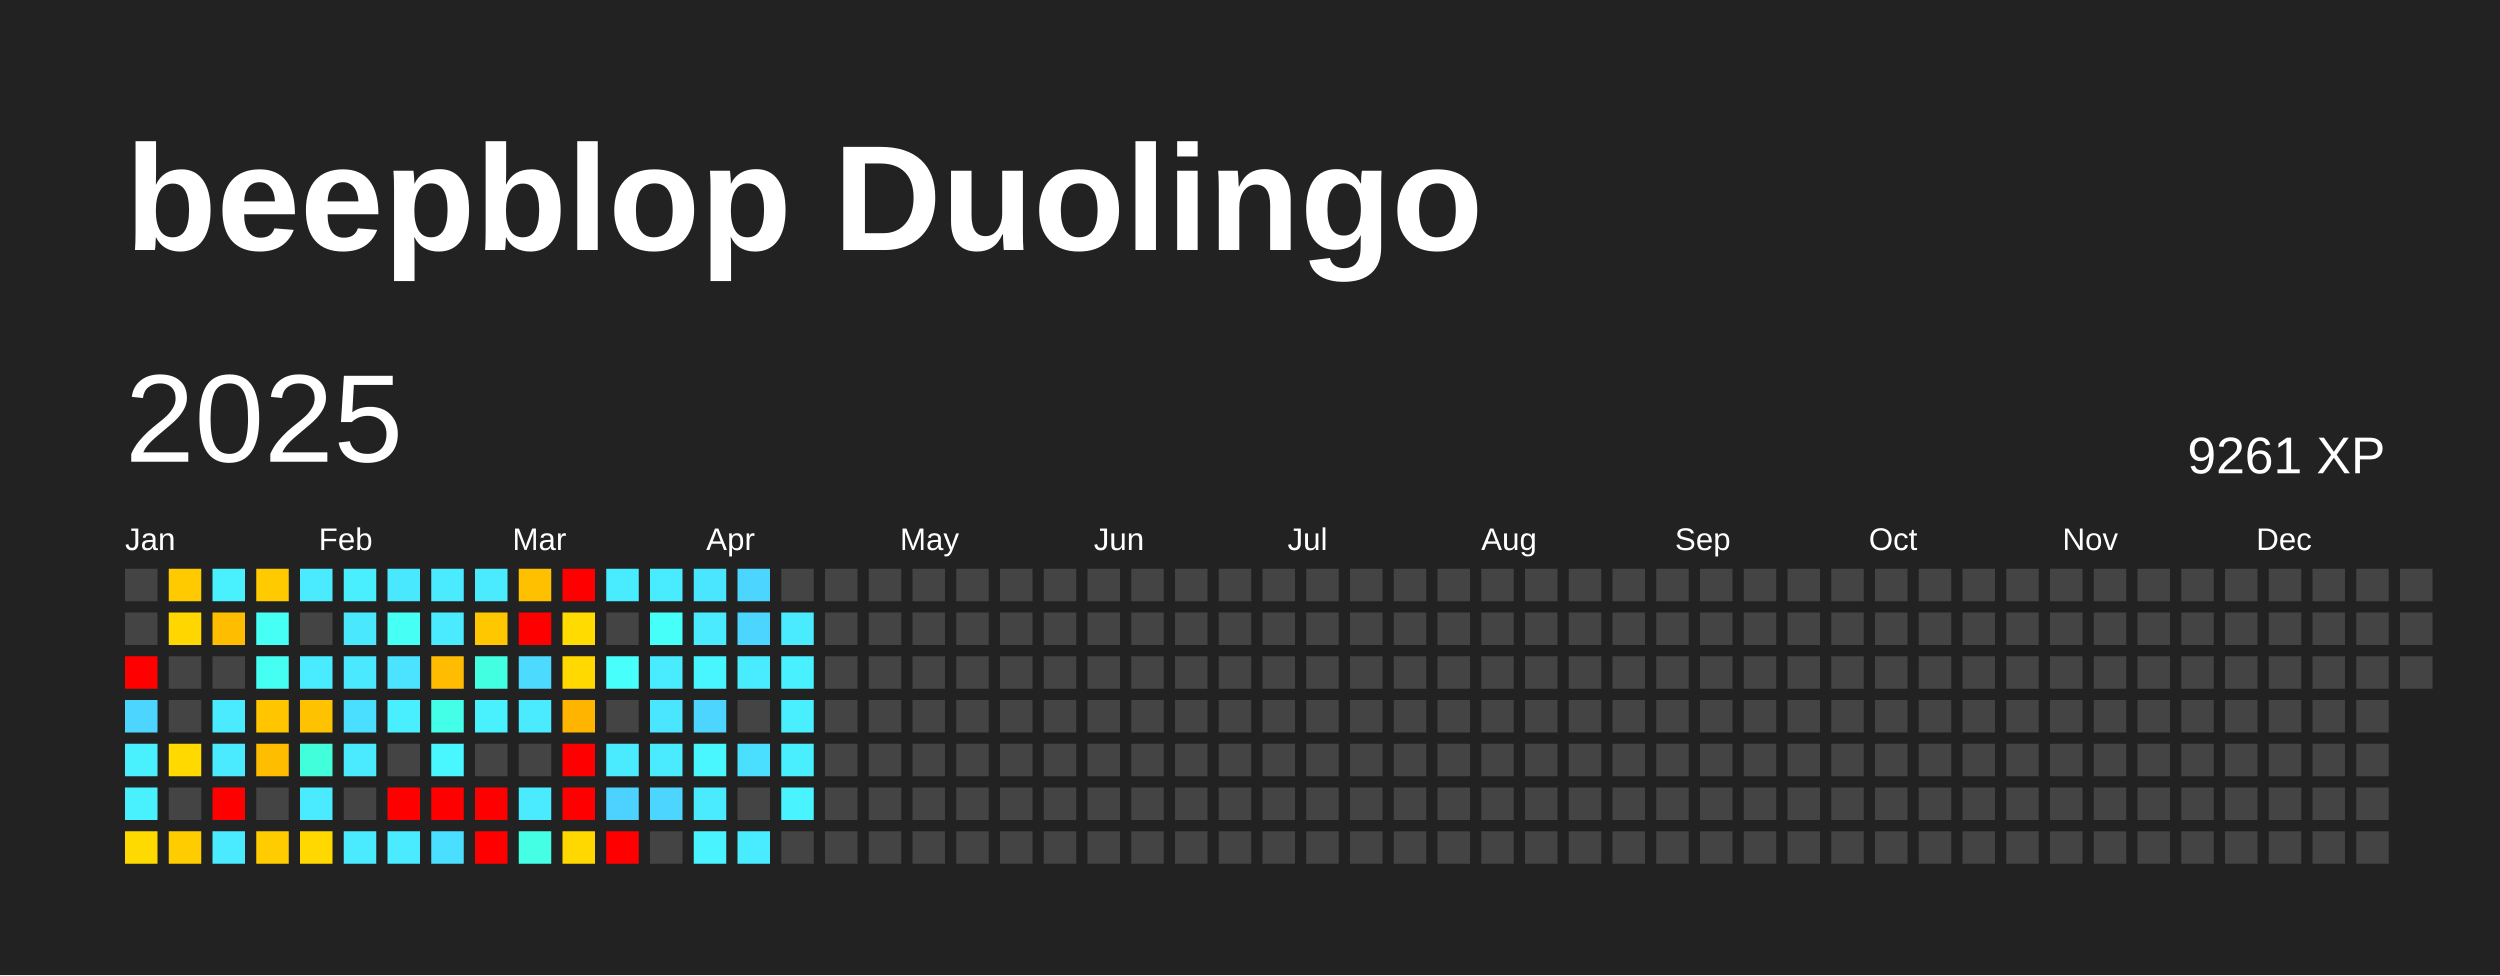
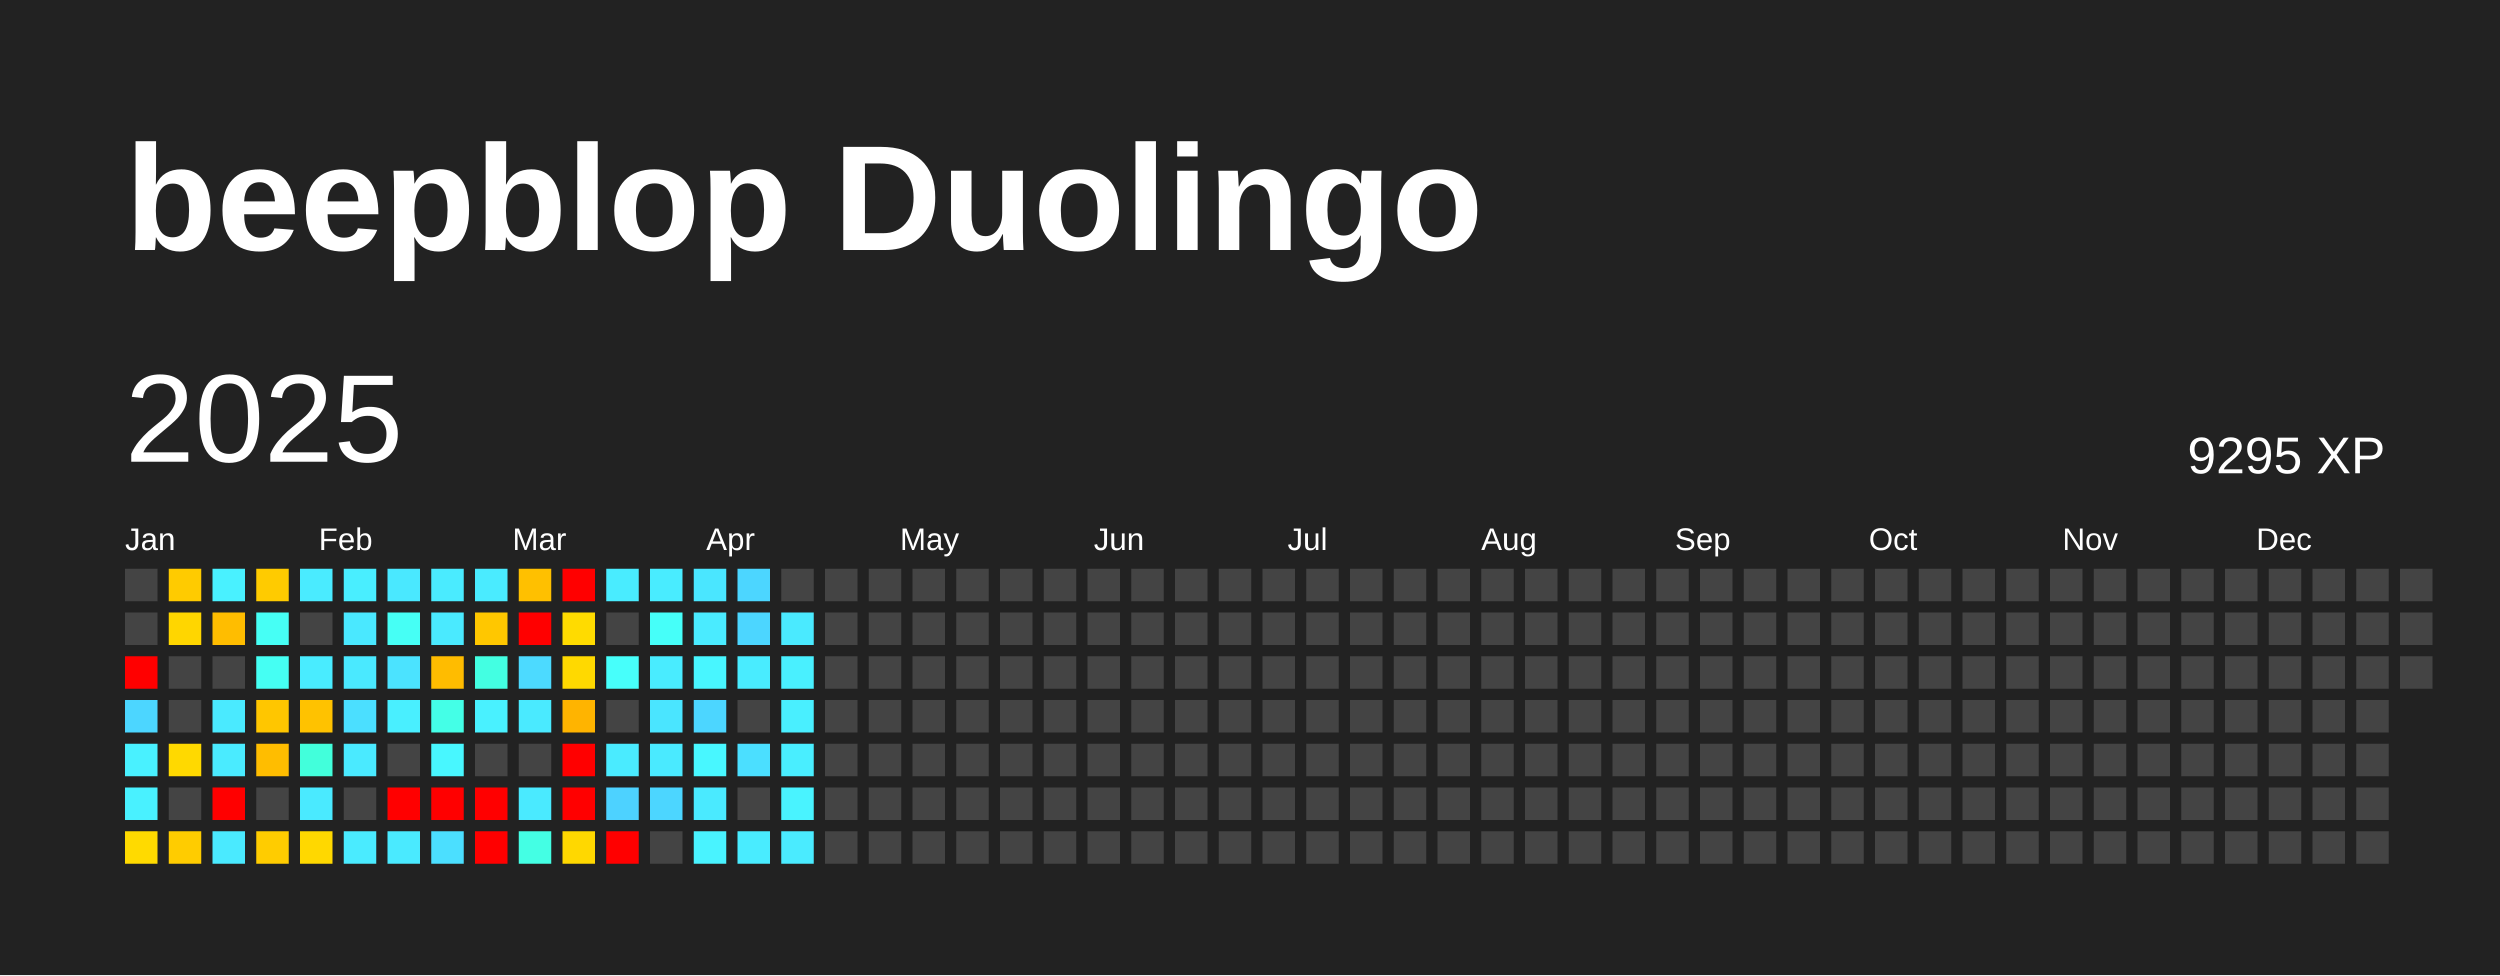
<svg xmlns="http://www.w3.org/2000/svg" baseProfile="full" height="78mm" version="1.1" viewBox="0,0,200,78" width="200mm">
  <defs />
  <rect fill="#222222" height="78" width="200" x="0" y="0" />
  <text fill="#FFFFFF" style="font-size:12px; font-family:Arial; font-weight:bold;" x="10" y="20">beepblop Duolingo</text>
  <text dominant-baseline="hanging" fill="#FFFFFF" style="font-size:10.0px; font-family:Arial;" x="10" y="30">2025</text>
-   <text dominant-baseline="hanging" fill="#FFFFFF" style="font-size:4.125px; font-family:Arial;" x="175" y="35">9261 XP</text>
+   <text dominant-baseline="hanging" fill="#FFFFFF" style="font-size:4.125px; font-family:Arial;" x="175" y="35">9295 XP</text>
  <text fill="#FFFFFF" style="font-size:2.5px; font-family:Arial" x="10.0" y="44">Jan</text>
  <text fill="#FFFFFF" style="font-size:2.5px; font-family:Arial" x="25.5" y="44">Feb</text>
  <text fill="#FFFFFF" style="font-size:2.5px; font-family:Arial" x="41.0" y="44">Mar</text>
  <text fill="#FFFFFF" style="font-size:2.5px; font-family:Arial" x="56.5" y="44">Apr</text>
  <text fill="#FFFFFF" style="font-size:2.5px; font-family:Arial" x="72.0" y="44">May</text>
  <text fill="#FFFFFF" style="font-size:2.5px; font-family:Arial" x="87.5" y="44">Jun</text>
  <text fill="#FFFFFF" style="font-size:2.5px; font-family:Arial" x="103.0" y="44">Jul</text>
  <text fill="#FFFFFF" style="font-size:2.5px; font-family:Arial" x="118.5" y="44">Aug</text>
  <text fill="#FFFFFF" style="font-size:2.5px; font-family:Arial" x="134.0" y="44">Sep</text>
  <text fill="#FFFFFF" style="font-size:2.5px; font-family:Arial" x="149.5" y="44">Oct</text>
  <text fill="#FFFFFF" style="font-size:2.5px; font-family:Arial" x="165.0" y="44">Nov</text>
  <text fill="#FFFFFF" style="font-size:2.5px; font-family:Arial" x="180.5" y="44">Dec</text>
  <rect fill="#444444" height="2.6" width="2.6" x="10.0" y="45.5" />
  <rect fill="#444444" height="2.6" width="2.6" x="10.0" y="49.0" />
  <rect fill="red" height="2.6" width="2.6" x="10.0" y="52.5" />
  <rect fill="#4cd6ff" height="2.6" width="2.6" x="10.0" y="56.0" />
  <rect fill="#49f1ff" height="2.6" width="2.6" x="10.0" y="59.5" />
  <rect fill="#49f1ff" height="2.6" width="2.6" x="10.0" y="63.0" />
  <rect fill="#ffda00" height="2.6" width="2.6" x="10.0" y="66.5" />
  <rect fill="#ffcb00" height="2.6" width="2.6" x="13.5" y="45.5" />
  <rect fill="#ffd600" height="2.6" width="2.6" x="13.5" y="49.0" />
  <rect fill="#444444" height="2.6" width="2.6" x="13.5" y="52.5" />
  <rect fill="#444444" height="2.6" width="2.6" x="13.5" y="56.0" />
  <rect fill="#ffd900" height="2.6" width="2.6" x="13.5" y="59.5" />
  <rect fill="#444444" height="2.6" width="2.6" x="13.5" y="63.0" />
  <rect fill="#ffcc00" height="2.6" width="2.6" x="13.5" y="66.5" />
  <rect fill="#49f1ff" height="2.6" width="2.6" x="17.0" y="45.5" />
  <rect fill="#ffbd00" height="2.6" width="2.6" x="17.0" y="49.0" />
  <rect fill="#444444" height="2.6" width="2.6" x="17.0" y="52.5" />
  <rect fill="#4aeaff" height="2.6" width="2.6" x="17.0" y="56.0" />
  <rect fill="#4aebff" height="2.6" width="2.6" x="17.0" y="59.5" />
  <rect fill="red" height="2.6" width="2.6" x="17.0" y="63.0" />
  <rect fill="#4aeaff" height="2.6" width="2.6" x="17.0" y="66.5" />
  <rect fill="#ffcb00" height="2.6" width="2.6" x="20.5" y="45.5" />
  <rect fill="#46fff5" height="2.6" width="2.6" x="20.5" y="49.0" />
  <rect fill="#45fff3" height="2.6" width="2.6" x="20.5" y="52.5" />
  <rect fill="#ffc600" height="2.6" width="2.6" x="20.5" y="56.0" />
  <rect fill="#ffbd00" height="2.6" width="2.6" x="20.5" y="59.5" />
  <rect fill="#444444" height="2.6" width="2.6" x="20.5" y="63.0" />
  <rect fill="#ffcc00" height="2.6" width="2.6" x="20.5" y="66.5" />
  <rect fill="#4aebff" height="2.6" width="2.6" x="24.0" y="45.5" />
  <rect fill="#444444" height="2.6" width="2.6" x="24.0" y="49.0" />
  <rect fill="#49ecff" height="2.6" width="2.6" x="24.0" y="52.5" />
  <rect fill="#ffc200" height="2.6" width="2.6" x="24.0" y="56.0" />
  <rect fill="#42ffdb" height="2.6" width="2.6" x="24.0" y="59.5" />
  <rect fill="#4aeaff" height="2.6" width="2.6" x="24.0" y="63.0" />
  <rect fill="#ffd800" height="2.6" width="2.6" x="24.0" y="66.5" />
  <rect fill="#49eeff" height="2.6" width="2.6" x="27.5" y="45.5" />
  <rect fill="#4ae8ff" height="2.6" width="2.6" x="27.5" y="49.0" />
  <rect fill="#4ae9ff" height="2.6" width="2.6" x="27.5" y="52.5" />
  <rect fill="#4bdfff" height="2.6" width="2.6" x="27.5" y="56.0" />
  <rect fill="#4aeaff" height="2.6" width="2.6" x="27.5" y="59.5" />
  <rect fill="#444444" height="2.6" width="2.6" x="27.5" y="63.0" />
  <rect fill="#4aebff" height="2.6" width="2.6" x="27.5" y="66.5" />
  <rect fill="#4ae8ff" height="2.6" width="2.6" x="31.0" y="45.5" />
  <rect fill="#46fff5" height="2.6" width="2.6" x="31.0" y="49.0" />
  <rect fill="#4be3ff" height="2.6" width="2.6" x="31.0" y="52.5" />
  <rect fill="#49efff" height="2.6" width="2.6" x="31.0" y="56.0" />
  <rect fill="#444444" height="2.6" width="2.6" x="31.0" y="59.5" />
  <rect fill="red" height="2.6" width="2.6" x="31.0" y="63.0" />
  <rect fill="#4aeaff" height="2.6" width="2.6" x="31.0" y="66.5" />
  <rect fill="#4aebff" height="2.6" width="2.6" x="34.5" y="45.5" />
  <rect fill="#4aeaff" height="2.6" width="2.6" x="34.5" y="49.0" />
  <rect fill="#ffbc00" height="2.6" width="2.6" x="34.5" y="52.5" />
  <rect fill="#44ffe7" height="2.6" width="2.6" x="34.5" y="56.0" />
  <rect fill="#48f7ff" height="2.6" width="2.6" x="34.5" y="59.5" />
  <rect fill="red" height="2.6" width="2.6" x="34.5" y="63.0" />
  <rect fill="#4bdfff" height="2.6" width="2.6" x="34.5" y="66.5" />
  <rect fill="#4aebff" height="2.6" width="2.6" x="38.0" y="45.5" />
  <rect fill="#ffc700" height="2.6" width="2.6" x="38.0" y="49.0" />
  <rect fill="#43ffe2" height="2.6" width="2.6" x="38.0" y="52.5" />
  <rect fill="#49f1ff" height="2.6" width="2.6" x="38.0" y="56.0" />
  <rect fill="#444444" height="2.6" width="2.6" x="38.0" y="59.5" />
  <rect fill="red" height="2.6" width="2.6" x="38.0" y="63.0" />
  <rect fill="red" height="2.6" width="2.6" x="38.0" y="66.5" />
  <rect fill="#ffc000" height="2.6" width="2.6" x="41.5" y="45.5" />
  <rect fill="red" height="2.6" width="2.6" x="41.5" y="49.0" />
  <rect fill="#4cdaff" height="2.6" width="2.6" x="41.5" y="52.5" />
  <rect fill="#4aeaff" height="2.6" width="2.6" x="41.5" y="56.0" />
  <rect fill="#444444" height="2.6" width="2.6" x="41.5" y="59.5" />
  <rect fill="#4aeaff" height="2.6" width="2.6" x="41.5" y="63.0" />
  <rect fill="#44ffe4" height="2.6" width="2.6" x="41.5" y="66.5" />
  <rect fill="red" height="2.6" width="2.6" x="45.0" y="45.5" />
  <rect fill="#ffdb00" height="2.6" width="2.6" x="45.0" y="49.0" />
  <rect fill="#ffd900" height="2.6" width="2.6" x="45.0" y="52.5" />
  <rect fill="#ffb400" height="2.6" width="2.6" x="45.0" y="56.0" />
  <rect fill="red" height="2.6" width="2.6" x="45.0" y="59.5" />
  <rect fill="red" height="2.6" width="2.6" x="45.0" y="63.0" />
  <rect fill="#ffd800" height="2.6" width="2.6" x="45.0" y="66.5" />
  <rect fill="#49ecff" height="2.6" width="2.6" x="48.5" y="45.5" />
  <rect fill="#444444" height="2.6" width="2.6" x="48.5" y="49.0" />
  <rect fill="#47fffb" height="2.6" width="2.6" x="48.5" y="52.5" />
  <rect fill="#444444" height="2.6" width="2.6" x="48.5" y="56.0" />
  <rect fill="#4aebff" height="2.6" width="2.6" x="48.5" y="59.5" />
  <rect fill="#4dd2ff" height="2.6" width="2.6" x="48.5" y="63.0" />
  <rect fill="red" height="2.6" width="2.6" x="48.5" y="66.5" />
  <rect fill="#49ecff" height="2.6" width="2.6" x="52.0" y="45.5" />
  <rect fill="#46fff9" height="2.6" width="2.6" x="52.0" y="49.0" />
  <rect fill="#49ecff" height="2.6" width="2.6" x="52.0" y="52.5" />
  <rect fill="#4ae5ff" height="2.6" width="2.6" x="52.0" y="56.0" />
  <rect fill="#4aeaff" height="2.6" width="2.6" x="52.0" y="59.5" />
  <rect fill="#4cd6ff" height="2.6" width="2.6" x="52.0" y="63.0" />
  <rect fill="#444444" height="2.6" width="2.6" x="52.0" y="66.5" />
  <rect fill="#4ae6ff" height="2.6" width="2.6" x="55.5" y="45.5" />
  <rect fill="#4aebff" height="2.6" width="2.6" x="55.5" y="49.0" />
  <rect fill="#48f6ff" height="2.6" width="2.6" x="55.5" y="52.5" />
  <rect fill="#4cd6ff" height="2.6" width="2.6" x="55.5" y="56.0" />
  <rect fill="#48f7ff" height="2.6" width="2.6" x="55.5" y="59.5" />
  <rect fill="#4aeaff" height="2.6" width="2.6" x="55.5" y="63.0" />
  <rect fill="#49f3ff" height="2.6" width="2.6" x="55.5" y="66.5" />
  <rect fill="#4cd6ff" height="2.6" width="2.6" x="59.0" y="45.5" />
  <rect fill="#4cd6ff" height="2.6" width="2.6" x="59.0" y="49.0" />
  <rect fill="#49ecff" height="2.6" width="2.6" x="59.0" y="52.5" />
  <rect fill="#444444" height="2.6" width="2.6" x="59.0" y="56.0" />
  <rect fill="#4bdfff" height="2.6" width="2.6" x="59.0" y="59.5" />
  <rect fill="#444444" height="2.6" width="2.6" x="59.0" y="63.0" />
  <rect fill="#49ecff" height="2.6" width="2.6" x="59.0" y="66.5" />
  <rect fill="#444444" height="2.6" width="2.6" x="62.5" y="45.5" />
  <rect fill="#4aeaff" height="2.6" width="2.6" x="62.5" y="49.0" />
  <rect fill="#49f0ff" height="2.6" width="2.6" x="62.5" y="52.5" />
  <rect fill="#49efff" height="2.6" width="2.6" x="62.5" y="56.0" />
  <rect fill="#49eeff" height="2.6" width="2.6" x="62.5" y="59.5" />
  <rect fill="#49f3ff" height="2.6" width="2.6" x="62.5" y="63.0" />
-   <rect fill="#444444" height="2.6" width="2.6" x="62.5" y="66.5" />
+   <rect fill="#4aebff" height="2.6" width="2.6" x="62.5" y="66.5" />
  <rect fill="#444444" height="2.6" width="2.6" x="66.0" y="45.5" />
  <rect fill="#444444" height="2.6" width="2.6" x="66.0" y="49.0" />
  <rect fill="#444444" height="2.6" width="2.6" x="66.0" y="52.5" />
  <rect fill="#444444" height="2.6" width="2.6" x="66.0" y="56.0" />
  <rect fill="#444444" height="2.6" width="2.6" x="66.0" y="59.5" />
  <rect fill="#444444" height="2.6" width="2.6" x="66.0" y="63.0" />
  <rect fill="#444444" height="2.6" width="2.6" x="66.0" y="66.5" />
  <rect fill="#444444" height="2.6" width="2.6" x="69.5" y="45.5" />
  <rect fill="#444444" height="2.6" width="2.6" x="69.5" y="49.0" />
  <rect fill="#444444" height="2.6" width="2.6" x="69.5" y="52.5" />
  <rect fill="#444444" height="2.6" width="2.6" x="69.5" y="56.0" />
  <rect fill="#444444" height="2.6" width="2.6" x="69.5" y="59.5" />
  <rect fill="#444444" height="2.6" width="2.6" x="69.5" y="63.0" />
  <rect fill="#444444" height="2.6" width="2.6" x="69.5" y="66.5" />
  <rect fill="#444444" height="2.6" width="2.6" x="73.0" y="45.5" />
  <rect fill="#444444" height="2.6" width="2.6" x="73.0" y="49.0" />
  <rect fill="#444444" height="2.6" width="2.6" x="73.0" y="52.5" />
  <rect fill="#444444" height="2.6" width="2.6" x="73.0" y="56.0" />
  <rect fill="#444444" height="2.6" width="2.6" x="73.0" y="59.5" />
  <rect fill="#444444" height="2.6" width="2.6" x="73.0" y="63.0" />
  <rect fill="#444444" height="2.6" width="2.6" x="73.0" y="66.5" />
  <rect fill="#444444" height="2.6" width="2.6" x="76.5" y="45.5" />
  <rect fill="#444444" height="2.6" width="2.6" x="76.5" y="49.0" />
  <rect fill="#444444" height="2.6" width="2.6" x="76.5" y="52.5" />
  <rect fill="#444444" height="2.6" width="2.6" x="76.5" y="56.0" />
  <rect fill="#444444" height="2.6" width="2.6" x="76.5" y="59.5" />
  <rect fill="#444444" height="2.6" width="2.6" x="76.5" y="63.0" />
  <rect fill="#444444" height="2.6" width="2.6" x="76.5" y="66.5" />
  <rect fill="#444444" height="2.6" width="2.6" x="80.0" y="45.5" />
  <rect fill="#444444" height="2.6" width="2.6" x="80.0" y="49.0" />
  <rect fill="#444444" height="2.6" width="2.6" x="80.0" y="52.5" />
  <rect fill="#444444" height="2.6" width="2.6" x="80.0" y="56.0" />
  <rect fill="#444444" height="2.6" width="2.6" x="80.0" y="59.5" />
  <rect fill="#444444" height="2.6" width="2.6" x="80.0" y="63.0" />
  <rect fill="#444444" height="2.6" width="2.6" x="80.0" y="66.5" />
  <rect fill="#444444" height="2.6" width="2.6" x="83.5" y="45.5" />
  <rect fill="#444444" height="2.6" width="2.6" x="83.5" y="49.0" />
  <rect fill="#444444" height="2.6" width="2.6" x="83.5" y="52.5" />
  <rect fill="#444444" height="2.6" width="2.6" x="83.5" y="56.0" />
  <rect fill="#444444" height="2.6" width="2.6" x="83.5" y="59.5" />
  <rect fill="#444444" height="2.6" width="2.6" x="83.5" y="63.0" />
  <rect fill="#444444" height="2.6" width="2.6" x="83.5" y="66.5" />
  <rect fill="#444444" height="2.6" width="2.6" x="87.0" y="45.5" />
  <rect fill="#444444" height="2.6" width="2.6" x="87.0" y="49.0" />
  <rect fill="#444444" height="2.6" width="2.6" x="87.0" y="52.5" />
  <rect fill="#444444" height="2.6" width="2.6" x="87.0" y="56.0" />
  <rect fill="#444444" height="2.6" width="2.6" x="87.0" y="59.5" />
  <rect fill="#444444" height="2.6" width="2.6" x="87.0" y="63.0" />
  <rect fill="#444444" height="2.6" width="2.6" x="87.0" y="66.5" />
  <rect fill="#444444" height="2.6" width="2.6" x="90.5" y="45.5" />
  <rect fill="#444444" height="2.6" width="2.6" x="90.5" y="49.0" />
  <rect fill="#444444" height="2.6" width="2.6" x="90.5" y="52.5" />
  <rect fill="#444444" height="2.6" width="2.6" x="90.5" y="56.0" />
  <rect fill="#444444" height="2.6" width="2.6" x="90.5" y="59.5" />
  <rect fill="#444444" height="2.6" width="2.6" x="90.5" y="63.0" />
  <rect fill="#444444" height="2.6" width="2.6" x="90.5" y="66.5" />
  <rect fill="#444444" height="2.6" width="2.6" x="94.0" y="45.5" />
  <rect fill="#444444" height="2.6" width="2.6" x="94.0" y="49.0" />
  <rect fill="#444444" height="2.6" width="2.6" x="94.0" y="52.5" />
  <rect fill="#444444" height="2.6" width="2.6" x="94.0" y="56.0" />
  <rect fill="#444444" height="2.6" width="2.6" x="94.0" y="59.5" />
  <rect fill="#444444" height="2.6" width="2.6" x="94.0" y="63.0" />
  <rect fill="#444444" height="2.6" width="2.6" x="94.0" y="66.5" />
  <rect fill="#444444" height="2.6" width="2.6" x="97.5" y="45.5" />
  <rect fill="#444444" height="2.6" width="2.6" x="97.5" y="49.0" />
  <rect fill="#444444" height="2.6" width="2.6" x="97.5" y="52.5" />
  <rect fill="#444444" height="2.6" width="2.6" x="97.5" y="56.0" />
  <rect fill="#444444" height="2.6" width="2.6" x="97.5" y="59.5" />
  <rect fill="#444444" height="2.6" width="2.6" x="97.5" y="63.0" />
  <rect fill="#444444" height="2.6" width="2.6" x="97.5" y="66.5" />
  <rect fill="#444444" height="2.6" width="2.6" x="101.0" y="45.5" />
  <rect fill="#444444" height="2.6" width="2.6" x="101.0" y="49.0" />
  <rect fill="#444444" height="2.6" width="2.6" x="101.0" y="52.5" />
  <rect fill="#444444" height="2.6" width="2.6" x="101.0" y="56.0" />
  <rect fill="#444444" height="2.6" width="2.6" x="101.0" y="59.5" />
  <rect fill="#444444" height="2.6" width="2.6" x="101.0" y="63.0" />
  <rect fill="#444444" height="2.6" width="2.6" x="101.0" y="66.5" />
  <rect fill="#444444" height="2.6" width="2.6" x="104.5" y="45.5" />
  <rect fill="#444444" height="2.6" width="2.6" x="104.5" y="49.0" />
  <rect fill="#444444" height="2.6" width="2.6" x="104.5" y="52.5" />
  <rect fill="#444444" height="2.6" width="2.6" x="104.5" y="56.0" />
  <rect fill="#444444" height="2.6" width="2.6" x="104.5" y="59.5" />
  <rect fill="#444444" height="2.6" width="2.6" x="104.5" y="63.0" />
  <rect fill="#444444" height="2.6" width="2.6" x="104.5" y="66.5" />
  <rect fill="#444444" height="2.6" width="2.6" x="108.0" y="45.5" />
  <rect fill="#444444" height="2.6" width="2.6" x="108.0" y="49.0" />
  <rect fill="#444444" height="2.6" width="2.6" x="108.0" y="52.5" />
  <rect fill="#444444" height="2.6" width="2.6" x="108.0" y="56.0" />
  <rect fill="#444444" height="2.6" width="2.6" x="108.0" y="59.5" />
  <rect fill="#444444" height="2.6" width="2.6" x="108.0" y="63.0" />
  <rect fill="#444444" height="2.6" width="2.6" x="108.0" y="66.5" />
  <rect fill="#444444" height="2.6" width="2.6" x="111.5" y="45.5" />
  <rect fill="#444444" height="2.6" width="2.6" x="111.5" y="49.0" />
  <rect fill="#444444" height="2.6" width="2.6" x="111.5" y="52.5" />
  <rect fill="#444444" height="2.6" width="2.6" x="111.5" y="56.0" />
  <rect fill="#444444" height="2.6" width="2.6" x="111.5" y="59.5" />
  <rect fill="#444444" height="2.6" width="2.6" x="111.5" y="63.0" />
  <rect fill="#444444" height="2.6" width="2.6" x="111.5" y="66.5" />
  <rect fill="#444444" height="2.6" width="2.6" x="115.0" y="45.5" />
  <rect fill="#444444" height="2.6" width="2.6" x="115.0" y="49.0" />
  <rect fill="#444444" height="2.6" width="2.6" x="115.0" y="52.5" />
  <rect fill="#444444" height="2.6" width="2.6" x="115.0" y="56.0" />
  <rect fill="#444444" height="2.6" width="2.6" x="115.0" y="59.5" />
  <rect fill="#444444" height="2.6" width="2.6" x="115.0" y="63.0" />
  <rect fill="#444444" height="2.6" width="2.6" x="115.0" y="66.5" />
  <rect fill="#444444" height="2.6" width="2.6" x="118.5" y="45.5" />
  <rect fill="#444444" height="2.6" width="2.6" x="118.5" y="49.0" />
  <rect fill="#444444" height="2.6" width="2.6" x="118.5" y="52.5" />
  <rect fill="#444444" height="2.6" width="2.6" x="118.5" y="56.0" />
  <rect fill="#444444" height="2.6" width="2.6" x="118.5" y="59.5" />
  <rect fill="#444444" height="2.6" width="2.6" x="118.5" y="63.0" />
  <rect fill="#444444" height="2.6" width="2.6" x="118.5" y="66.5" />
  <rect fill="#444444" height="2.6" width="2.6" x="122.0" y="45.5" />
  <rect fill="#444444" height="2.6" width="2.6" x="122.0" y="49.0" />
  <rect fill="#444444" height="2.6" width="2.6" x="122.0" y="52.5" />
  <rect fill="#444444" height="2.6" width="2.6" x="122.0" y="56.0" />
  <rect fill="#444444" height="2.6" width="2.6" x="122.0" y="59.5" />
  <rect fill="#444444" height="2.6" width="2.6" x="122.0" y="63.0" />
  <rect fill="#444444" height="2.6" width="2.6" x="122.0" y="66.5" />
  <rect fill="#444444" height="2.6" width="2.6" x="125.5" y="45.5" />
  <rect fill="#444444" height="2.6" width="2.6" x="125.5" y="49.0" />
  <rect fill="#444444" height="2.6" width="2.6" x="125.5" y="52.5" />
  <rect fill="#444444" height="2.6" width="2.6" x="125.5" y="56.0" />
  <rect fill="#444444" height="2.6" width="2.6" x="125.5" y="59.5" />
  <rect fill="#444444" height="2.6" width="2.6" x="125.5" y="63.0" />
  <rect fill="#444444" height="2.6" width="2.6" x="125.5" y="66.5" />
  <rect fill="#444444" height="2.6" width="2.6" x="129.0" y="45.5" />
  <rect fill="#444444" height="2.6" width="2.6" x="129.0" y="49.0" />
  <rect fill="#444444" height="2.6" width="2.6" x="129.0" y="52.5" />
  <rect fill="#444444" height="2.6" width="2.6" x="129.0" y="56.0" />
  <rect fill="#444444" height="2.6" width="2.6" x="129.0" y="59.5" />
  <rect fill="#444444" height="2.6" width="2.6" x="129.0" y="63.0" />
  <rect fill="#444444" height="2.6" width="2.6" x="129.0" y="66.5" />
  <rect fill="#444444" height="2.6" width="2.6" x="132.5" y="45.5" />
  <rect fill="#444444" height="2.6" width="2.6" x="132.5" y="49.0" />
  <rect fill="#444444" height="2.6" width="2.6" x="132.5" y="52.5" />
  <rect fill="#444444" height="2.6" width="2.6" x="132.5" y="56.0" />
  <rect fill="#444444" height="2.6" width="2.6" x="132.5" y="59.5" />
  <rect fill="#444444" height="2.6" width="2.6" x="132.5" y="63.0" />
  <rect fill="#444444" height="2.6" width="2.6" x="132.5" y="66.5" />
  <rect fill="#444444" height="2.6" width="2.6" x="136.0" y="45.5" />
  <rect fill="#444444" height="2.6" width="2.6" x="136.0" y="49.0" />
  <rect fill="#444444" height="2.6" width="2.6" x="136.0" y="52.5" />
  <rect fill="#444444" height="2.6" width="2.6" x="136.0" y="56.0" />
  <rect fill="#444444" height="2.6" width="2.6" x="136.0" y="59.5" />
  <rect fill="#444444" height="2.6" width="2.6" x="136.0" y="63.0" />
  <rect fill="#444444" height="2.6" width="2.6" x="136.0" y="66.5" />
  <rect fill="#444444" height="2.6" width="2.6" x="139.5" y="45.5" />
  <rect fill="#444444" height="2.6" width="2.6" x="139.5" y="49.0" />
  <rect fill="#444444" height="2.6" width="2.6" x="139.5" y="52.5" />
  <rect fill="#444444" height="2.6" width="2.6" x="139.5" y="56.0" />
  <rect fill="#444444" height="2.6" width="2.6" x="139.5" y="59.5" />
  <rect fill="#444444" height="2.6" width="2.6" x="139.5" y="63.0" />
  <rect fill="#444444" height="2.6" width="2.6" x="139.5" y="66.5" />
  <rect fill="#444444" height="2.6" width="2.6" x="143.0" y="45.5" />
  <rect fill="#444444" height="2.6" width="2.6" x="143.0" y="49.0" />
  <rect fill="#444444" height="2.6" width="2.6" x="143.0" y="52.5" />
  <rect fill="#444444" height="2.6" width="2.6" x="143.0" y="56.0" />
  <rect fill="#444444" height="2.6" width="2.6" x="143.0" y="59.5" />
  <rect fill="#444444" height="2.6" width="2.6" x="143.0" y="63.0" />
  <rect fill="#444444" height="2.6" width="2.6" x="143.0" y="66.5" />
  <rect fill="#444444" height="2.6" width="2.6" x="146.5" y="45.5" />
  <rect fill="#444444" height="2.6" width="2.6" x="146.5" y="49.0" />
  <rect fill="#444444" height="2.6" width="2.6" x="146.5" y="52.5" />
  <rect fill="#444444" height="2.6" width="2.6" x="146.5" y="56.0" />
  <rect fill="#444444" height="2.6" width="2.6" x="146.5" y="59.5" />
  <rect fill="#444444" height="2.6" width="2.6" x="146.5" y="63.0" />
  <rect fill="#444444" height="2.6" width="2.6" x="146.5" y="66.5" />
  <rect fill="#444444" height="2.6" width="2.6" x="150.0" y="45.5" />
  <rect fill="#444444" height="2.6" width="2.6" x="150.0" y="49.0" />
  <rect fill="#444444" height="2.6" width="2.6" x="150.0" y="52.5" />
  <rect fill="#444444" height="2.6" width="2.6" x="150.0" y="56.0" />
  <rect fill="#444444" height="2.6" width="2.6" x="150.0" y="59.5" />
  <rect fill="#444444" height="2.6" width="2.6" x="150.0" y="63.0" />
  <rect fill="#444444" height="2.6" width="2.6" x="150.0" y="66.5" />
  <rect fill="#444444" height="2.6" width="2.6" x="153.5" y="45.5" />
  <rect fill="#444444" height="2.6" width="2.6" x="153.5" y="49.0" />
  <rect fill="#444444" height="2.6" width="2.6" x="153.5" y="52.5" />
  <rect fill="#444444" height="2.6" width="2.6" x="153.5" y="56.0" />
  <rect fill="#444444" height="2.6" width="2.6" x="153.5" y="59.5" />
  <rect fill="#444444" height="2.6" width="2.6" x="153.5" y="63.0" />
  <rect fill="#444444" height="2.6" width="2.6" x="153.5" y="66.5" />
  <rect fill="#444444" height="2.6" width="2.6" x="157.0" y="45.5" />
  <rect fill="#444444" height="2.6" width="2.6" x="157.0" y="49.0" />
  <rect fill="#444444" height="2.6" width="2.6" x="157.0" y="52.5" />
  <rect fill="#444444" height="2.6" width="2.6" x="157.0" y="56.0" />
  <rect fill="#444444" height="2.6" width="2.6" x="157.0" y="59.5" />
  <rect fill="#444444" height="2.6" width="2.6" x="157.0" y="63.0" />
  <rect fill="#444444" height="2.6" width="2.6" x="157.0" y="66.5" />
  <rect fill="#444444" height="2.6" width="2.6" x="160.5" y="45.5" />
  <rect fill="#444444" height="2.6" width="2.6" x="160.5" y="49.0" />
  <rect fill="#444444" height="2.6" width="2.6" x="160.5" y="52.5" />
  <rect fill="#444444" height="2.6" width="2.6" x="160.5" y="56.0" />
  <rect fill="#444444" height="2.6" width="2.6" x="160.5" y="59.5" />
  <rect fill="#444444" height="2.6" width="2.6" x="160.5" y="63.0" />
  <rect fill="#444444" height="2.6" width="2.6" x="160.5" y="66.5" />
  <rect fill="#444444" height="2.6" width="2.6" x="164.0" y="45.5" />
  <rect fill="#444444" height="2.6" width="2.6" x="164.0" y="49.0" />
  <rect fill="#444444" height="2.6" width="2.6" x="164.0" y="52.5" />
  <rect fill="#444444" height="2.6" width="2.6" x="164.0" y="56.0" />
  <rect fill="#444444" height="2.6" width="2.6" x="164.0" y="59.5" />
  <rect fill="#444444" height="2.6" width="2.6" x="164.0" y="63.0" />
  <rect fill="#444444" height="2.6" width="2.6" x="164.0" y="66.5" />
  <rect fill="#444444" height="2.6" width="2.6" x="167.5" y="45.5" />
  <rect fill="#444444" height="2.6" width="2.6" x="167.5" y="49.0" />
  <rect fill="#444444" height="2.6" width="2.6" x="167.5" y="52.5" />
  <rect fill="#444444" height="2.6" width="2.6" x="167.5" y="56.0" />
  <rect fill="#444444" height="2.6" width="2.6" x="167.5" y="59.5" />
  <rect fill="#444444" height="2.6" width="2.6" x="167.5" y="63.0" />
  <rect fill="#444444" height="2.6" width="2.6" x="167.5" y="66.5" />
  <rect fill="#444444" height="2.6" width="2.6" x="171.0" y="45.5" />
  <rect fill="#444444" height="2.6" width="2.6" x="171.0" y="49.0" />
  <rect fill="#444444" height="2.6" width="2.6" x="171.0" y="52.5" />
  <rect fill="#444444" height="2.6" width="2.6" x="171.0" y="56.0" />
  <rect fill="#444444" height="2.6" width="2.6" x="171.0" y="59.5" />
  <rect fill="#444444" height="2.6" width="2.6" x="171.0" y="63.0" />
  <rect fill="#444444" height="2.6" width="2.6" x="171.0" y="66.5" />
  <rect fill="#444444" height="2.6" width="2.6" x="174.5" y="45.5" />
  <rect fill="#444444" height="2.6" width="2.6" x="174.5" y="49.0" />
  <rect fill="#444444" height="2.6" width="2.6" x="174.5" y="52.5" />
  <rect fill="#444444" height="2.6" width="2.6" x="174.5" y="56.0" />
  <rect fill="#444444" height="2.6" width="2.6" x="174.5" y="59.5" />
  <rect fill="#444444" height="2.6" width="2.6" x="174.5" y="63.0" />
  <rect fill="#444444" height="2.6" width="2.6" x="174.5" y="66.5" />
  <rect fill="#444444" height="2.6" width="2.6" x="178.0" y="45.5" />
  <rect fill="#444444" height="2.6" width="2.6" x="178.0" y="49.0" />
  <rect fill="#444444" height="2.6" width="2.6" x="178.0" y="52.5" />
  <rect fill="#444444" height="2.6" width="2.6" x="178.0" y="56.0" />
  <rect fill="#444444" height="2.6" width="2.6" x="178.0" y="59.5" />
  <rect fill="#444444" height="2.6" width="2.6" x="178.0" y="63.0" />
  <rect fill="#444444" height="2.6" width="2.6" x="178.0" y="66.5" />
  <rect fill="#444444" height="2.6" width="2.6" x="181.5" y="45.5" />
  <rect fill="#444444" height="2.6" width="2.6" x="181.5" y="49.0" />
  <rect fill="#444444" height="2.6" width="2.6" x="181.5" y="52.5" />
  <rect fill="#444444" height="2.6" width="2.6" x="181.5" y="56.0" />
  <rect fill="#444444" height="2.6" width="2.6" x="181.5" y="59.5" />
  <rect fill="#444444" height="2.6" width="2.6" x="181.5" y="63.0" />
  <rect fill="#444444" height="2.6" width="2.6" x="181.5" y="66.5" />
  <rect fill="#444444" height="2.6" width="2.6" x="185.0" y="45.5" />
  <rect fill="#444444" height="2.6" width="2.6" x="185.0" y="49.0" />
  <rect fill="#444444" height="2.6" width="2.6" x="185.0" y="52.5" />
  <rect fill="#444444" height="2.6" width="2.6" x="185.0" y="56.0" />
  <rect fill="#444444" height="2.6" width="2.6" x="185.0" y="59.5" />
  <rect fill="#444444" height="2.6" width="2.6" x="185.0" y="63.0" />
  <rect fill="#444444" height="2.6" width="2.6" x="185.0" y="66.5" />
  <rect fill="#444444" height="2.6" width="2.6" x="188.5" y="45.5" />
  <rect fill="#444444" height="2.6" width="2.6" x="188.5" y="49.0" />
  <rect fill="#444444" height="2.6" width="2.6" x="188.5" y="52.5" />
  <rect fill="#444444" height="2.6" width="2.6" x="188.5" y="56.0" />
  <rect fill="#444444" height="2.6" width="2.6" x="188.5" y="59.5" />
  <rect fill="#444444" height="2.6" width="2.6" x="188.5" y="63.0" />
  <rect fill="#444444" height="2.6" width="2.6" x="188.5" y="66.5" />
  <rect fill="#444444" height="2.6" width="2.6" x="192.0" y="45.5" />
  <rect fill="#444444" height="2.6" width="2.6" x="192.0" y="49.0" />
  <rect fill="#444444" height="2.6" width="2.6" x="192.0" y="52.5" />
</svg>
